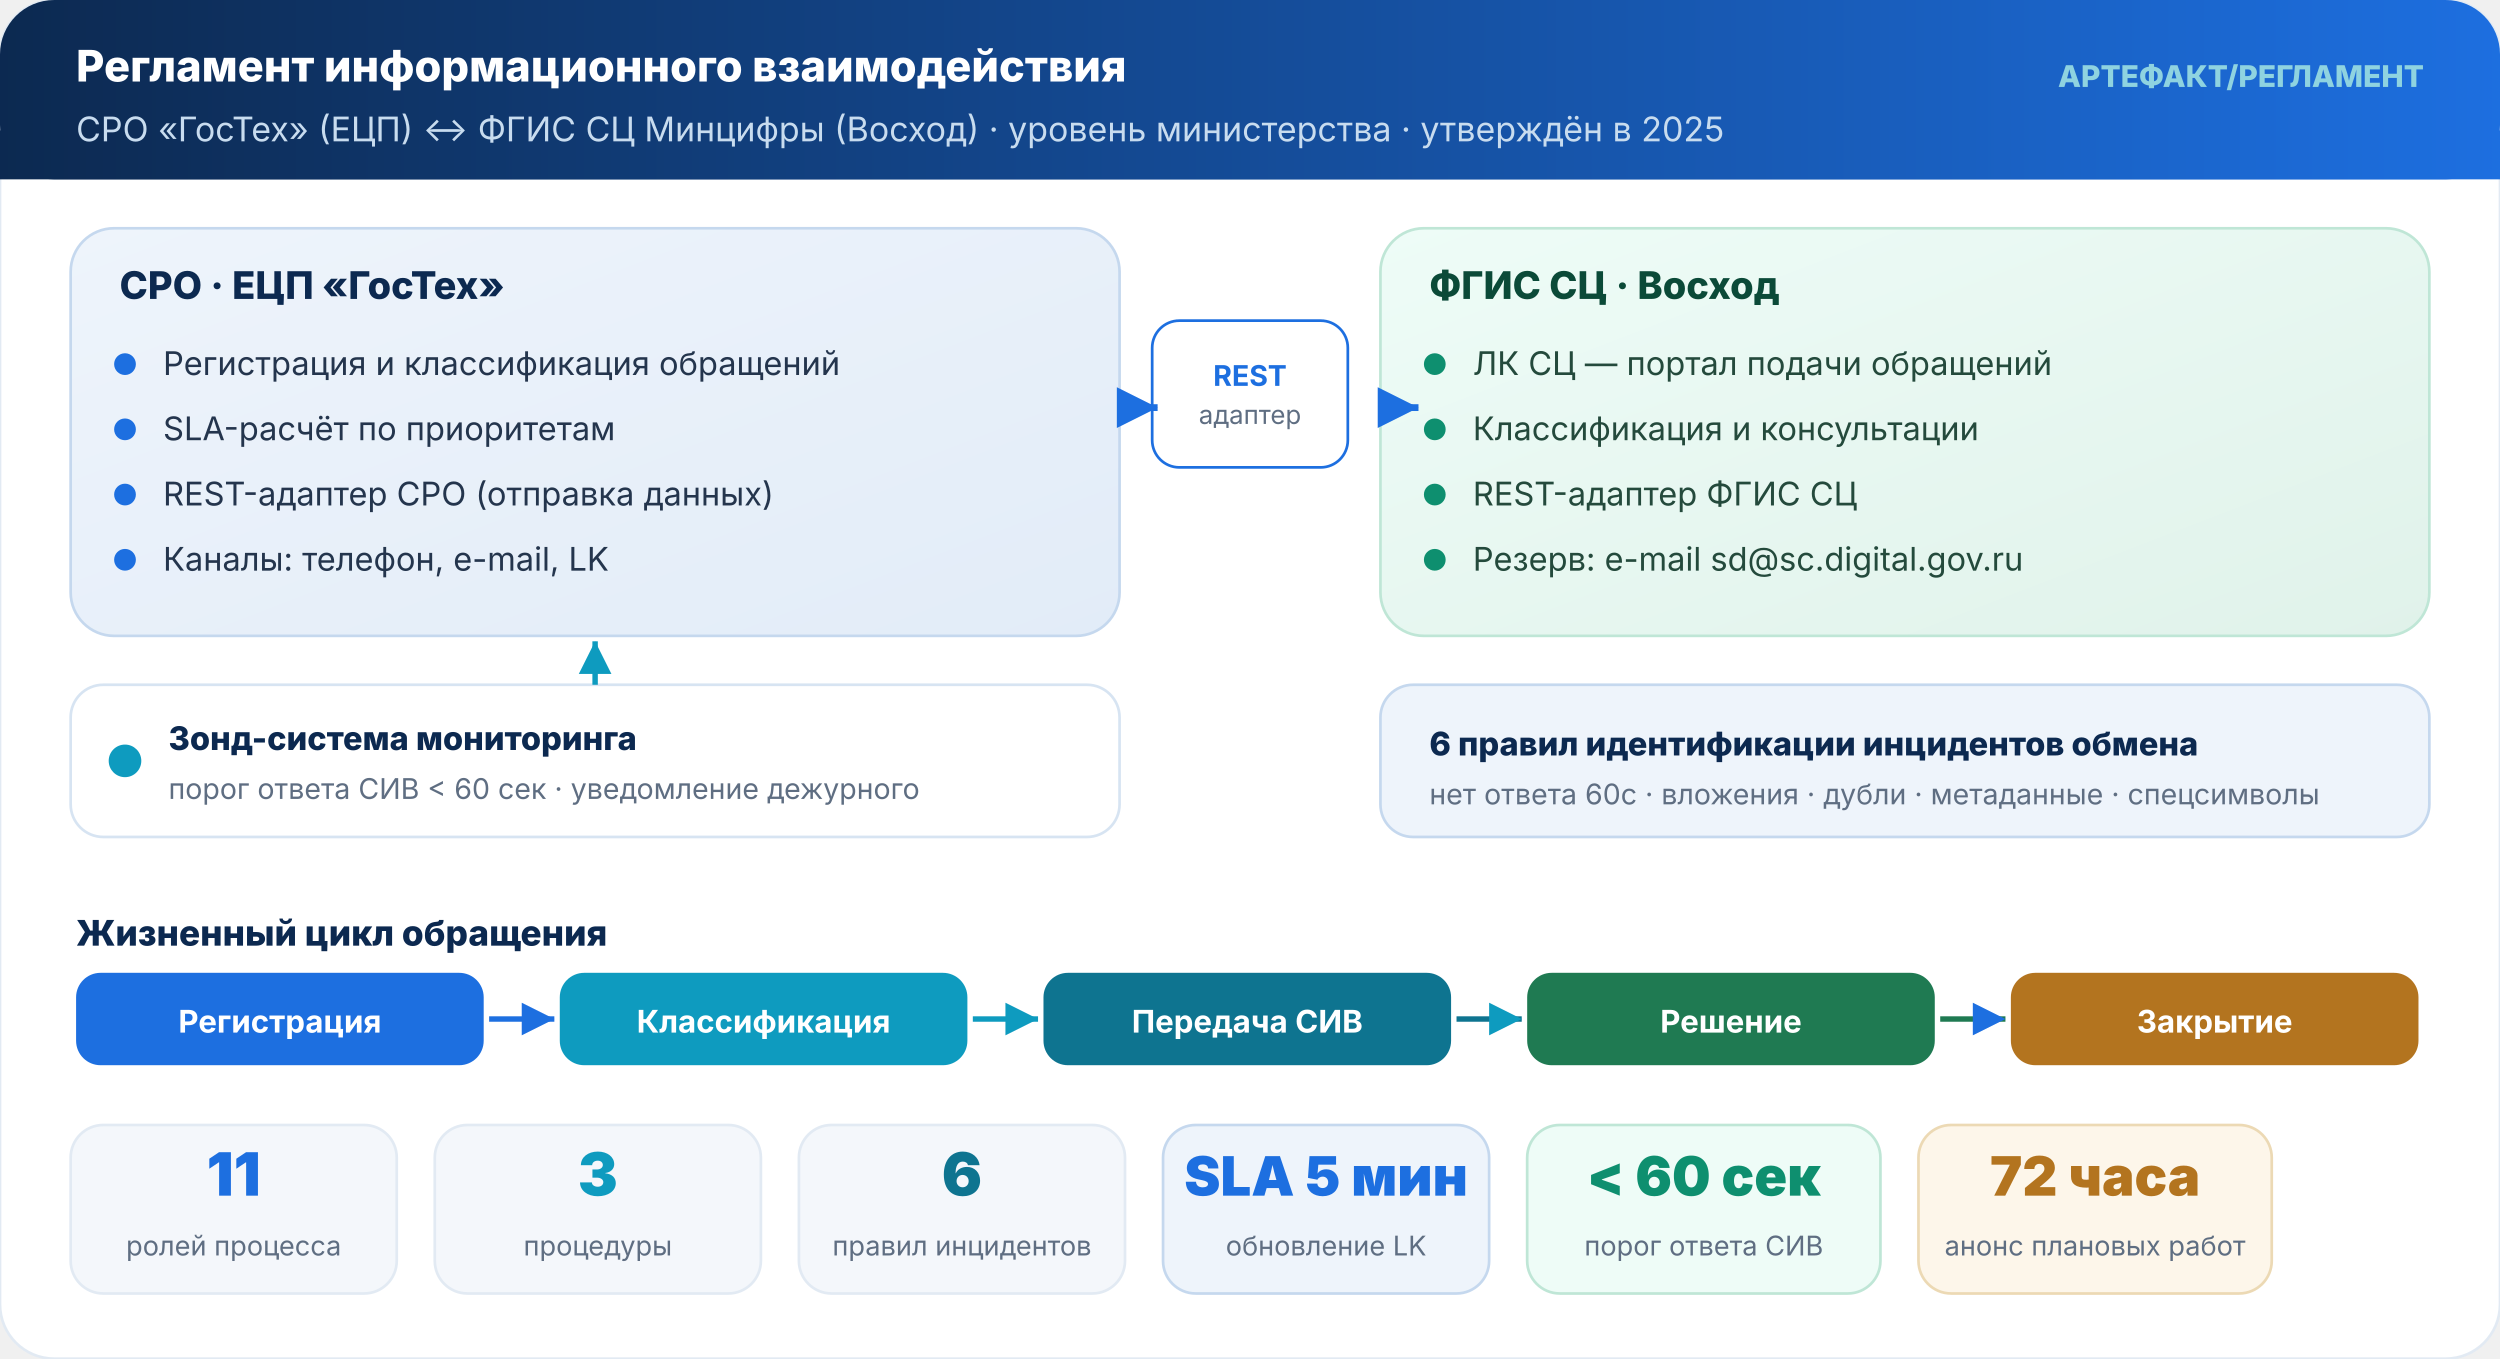
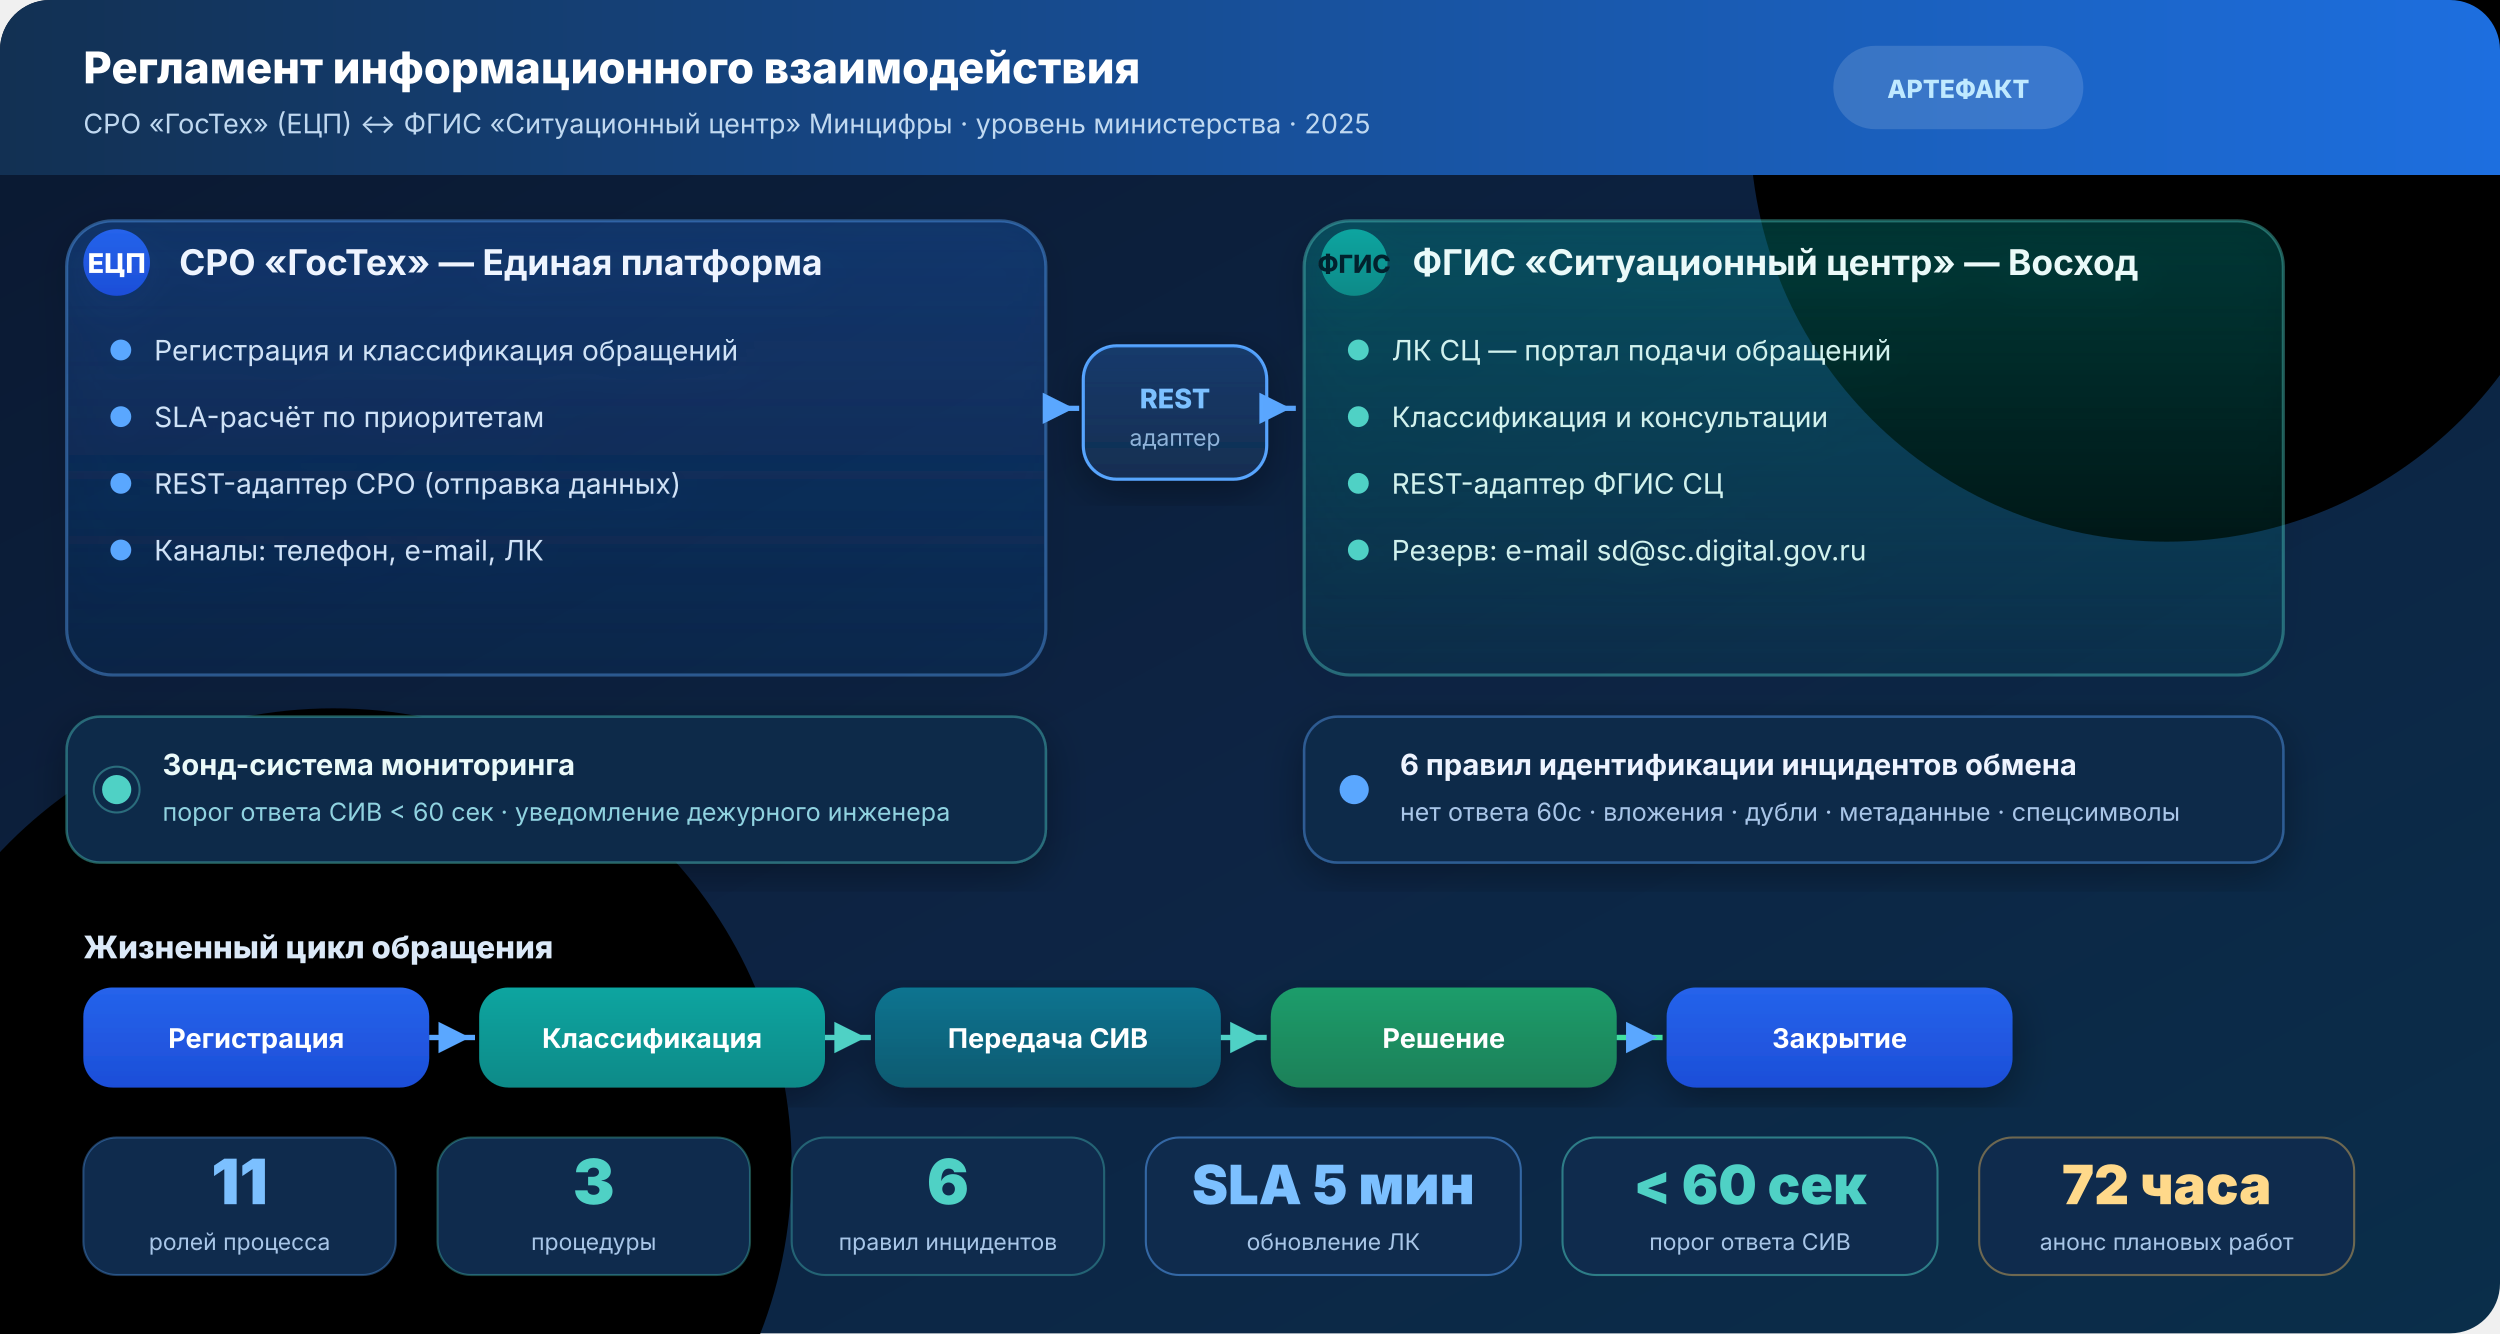
- <svg xmlns="http://www.w3.org/2000/svg" width="920" height="500" viewBox="0 0 920 500" role="img" aria-label="Схема регламента информационного взаимодействия ГосТех и МинЦифры">
+ <svg xmlns="http://www.w3.org/2000/svg" width="1200" height="640" viewBox="0 0 1200 640" role="img" aria-label="Регламент информационного взаимодействия: СРО ГосТех ЕЦП и ФГИС СЦ Минцифры">
  <defs>
-     <linearGradient id="hd" x1="0" y1="0" x2="1" y2="0">
-       <stop offset="0" stop-color="#0c2950" />
+     <linearGradient id="bgG" x1="0" y1="0" x2="1" y2="1">
+       <stop offset="0" stop-color="#0a1830" />
+       <stop offset="0.55" stop-color="#0d2444" />
+       <stop offset="1" stop-color="#0a2e4a" />
+     </linearGradient>
+     <linearGradient id="hdG" x1="0" y1="0" x2="1" y2="0">
+       <stop offset="0" stop-color="#123052" />
      <stop offset="1" stop-color="#1d6fe0" />
    </linearGradient>
-     <linearGradient id="ecp" x1="0" y1="0" x2="1" y2="1">
-       <stop offset="0" stop-color="#eef4fb" />
-       <stop offset="1" stop-color="#e2ecf8" />
+     <linearGradient id="glasA" x1="0" y1="0" x2="0" y2="1">
+       <stop offset="0" stop-color="#1d6fe0" stop-opacity=".28" />
+       <stop offset="1" stop-color="#1d6fe0" stop-opacity=".06" />
    </linearGradient>
-     <linearGradient id="vos" x1="0" y1="0" x2="1" y2="1">
-       <stop offset="0" stop-color="#eefcf7" />
-       <stop offset="1" stop-color="#e0f2ea" />
+     <linearGradient id="glasB" x1="0" y1="0" x2="0" y2="1">
+       <stop offset="0" stop-color="#0ea5a0" stop-opacity=".3" />
+       <stop offset="1" stop-color="#0ea5a0" stop-opacity=".05" />
    </linearGradient>
-     <marker id="ar" markerWidth="8" markerHeight="8" refX="6" refY="3" orient="auto">
-       <path d="M0,0 L6,3 L0,6 z" fill="#1d6fe0" />
+     <linearGradient id="chipA" x1="0" y1="0" x2="0" y2="1">
+       <stop offset="0" stop-color="#2563eb" />
+       <stop offset="1" stop-color="#1d4ed8" />
+     </linearGradient>
+     <linearGradient id="chipCyan" x1="0" y1="0" x2="0" y2="1">
+       <stop offset="0" stop-color="#0ea5a0" />
+       <stop offset="1" stop-color="#0d8a88" />
+     </linearGradient>
+     <linearGradient id="chipTeal" x1="0" y1="0" x2="0" y2="1">
+       <stop offset="0" stop-color="#0e7490" />
+       <stop offset="1" stop-color="#0b5a70" />
+     </linearGradient>
+     <linearGradient id="chipGreen" x1="0" y1="0" x2="0" y2="1">
+       <stop offset="0" stop-color="#1f9d6b" />
+       <stop offset="1" stop-color="#1a8058" />
+     </linearGradient>
+     <filter id="shadow" x="-20%" y="-20%" width="140%" height="140%">
+       <feDropShadow dx="0" dy="6" stdDeviation="10" flood-color="#000" flood-opacity=".35" />
+     </filter>
+     <filter id="glowB" x="-50%" y="-50%" width="200%" height="200%">
+       <feGaussianBlur stdDeviation="3" result="b" />
+     </filter>
+     <marker id="arA" markerWidth="8" markerHeight="8" refX="7" refY="3" orient="auto">
+       <path d="M0,0 L6,3 L0,6 z" fill="#5aa7ff" />
    </marker>
-     <marker id="ar2" markerWidth="8" markerHeight="8" refX="6" refY="3" orient="auto">
-       <path d="M0,0 L6,3 L0,6 z" fill="#0e9bbf" />
+     <marker id="arC" markerWidth="8" markerHeight="8" refX="7" refY="3" orient="auto">
+       <path d="M0,0 L6,3 L0,6 z" fill="#4fd1c5" />
    </marker>
  </defs>
-   <rect width="920" height="500" rx="20" fill="#ffffff" stroke="#e2eaf3" />
-   <rect x="0" y="0" width="920" height="66" rx="20" fill="url(#hd)" />
-   <rect x="0" y="48" width="920" height="18" fill="url(#hd)" />
-   <text x="28" y="30" font-size="16" font-weight="800" fill="#ffffff" font-family="Inter,system-ui,sans-serif">Регламент информационного взаимодействия</text>
-   <text x="28" y="52" font-size="12.5" fill="#c8dcef" font-family="Inter,system-ui,sans-serif">СРО «ГосТех» (ЕЦП) ↔ ФГИС СЦ Минцифры (Восход) · уровень министерства · утверждён в 2025</text>
-   <text x="892" y="32" text-anchor="end" font-size="11" font-weight="800" fill="#8fd3e0" font-family="Inter,system-ui,sans-serif">АРТЕФАКТ/РЕГЛАМЕНТ</text>
-   <rect x="26" y="84" width="386" height="150" rx="16" fill="url(#ecp)" stroke="#c5d8ee" />
-   <text x="44" y="110" font-size="14" font-weight="800" fill="#0c2950" font-family="Inter,system-ui,sans-serif">СРО · ЕЦП «ГосТех»</text>
-   <g font-family="Inter,system-ui,sans-serif">
-     <circle cx="46" cy="134" r="4" fill="#1d6fe0" />
-     <text x="60" y="138" font-size="12" fill="#24354d">Регистрация и классификация обращений</text>
-     <circle cx="46" cy="158" r="4" fill="#1d6fe0" />
-     <text x="60" y="162" font-size="12" fill="#24354d">SLA-расчёт по приоритетам</text>
-     <circle cx="46" cy="182" r="4" fill="#1d6fe0" />
-     <text x="60" y="186" font-size="12" fill="#24354d">REST-адаптер СРО (отправка данных)</text>
-     <circle cx="46" cy="206" r="4" fill="#1d6fe0" />
-     <text x="60" y="210" font-size="12" fill="#24354d">Каналы: телефон, e-mail, LK</text>
+   <rect width="1200" height="640" rx="24" fill="url(#bgG)" />
+   <circle cx="1040" cy="60" r="200" fill="oklch(0.7 0.14 250 / .14)" />
+   <circle cx="160" cy="560" r="220" fill="oklch(0.7 0.15 190 / .1)" />
+   <rect x="0" y="0" width="1200" height="84" rx="24" fill="url(#hdG)" />
+   <rect x="0" y="60" width="1200" height="24" fill="url(#hdG)" />
+   <text x="40" y="40" font-size="21" font-weight="800" fill="#ffffff" font-family="Inter,system-ui,sans-serif">Регламент информационного взаимодействия</text>
+   <text x="40" y="64" font-size="13" fill="#bfd8f0" font-family="Inter,system-ui,sans-serif">СРО «ГосТех» (ЕЦП) ↔ ФГИС «Ситуационный центр» Минцифры · уровень министерства · 2025</text>
+   <rect x="880" y="22" width="120" height="40" rx="20" fill="#ffffff" opacity=".14" />
+   <text x="940" y="47" text-anchor="middle" font-size="12" font-weight="800" fill="#bfe9ff" font-family="Inter,system-ui,sans-serif">АРТЕФАКТ</text>
+   <g filter="url(#shadow)">
+     <rect x="32" y="106" width="470" height="218" rx="22" fill="url(#glasA)" stroke="rgba(90,167,255,.4)" stroke-width="1.5" />
+     <circle cx="56" cy="126" r="16" fill="url(#chipA)" />
+     <text x="56" y="131" text-anchor="middle" font-size="13" font-weight="800" fill="#fff" font-family="Inter,system-ui,sans-serif">ЕЦП</text>
+     <text x="86" y="132" font-size="17" font-weight="700" fill="#eef4ff" font-family="Inter,system-ui,sans-serif">СРО «ГосТех» — Единая платформа</text>
+     <g font-family="Inter,system-ui,sans-serif">
+       <circle cx="58" cy="168" r="5" fill="#5aa7ff" />
+       <text x="74" y="173" font-size="13.5" fill="#cfe2f7">Регистрация и классификация обращений</text>
+       <circle cx="58" cy="200" r="5" fill="#5aa7ff" />
+       <text x="74" y="205" font-size="13.5" fill="#cfe2f7">SLA-расчёт по приоритетам</text>
+       <circle cx="58" cy="232" r="5" fill="#5aa7ff" />
+       <text x="74" y="237" font-size="13.5" fill="#cfe2f7">REST-адаптер СРО (отправка данных)</text>
+       <circle cx="58" cy="264" r="5" fill="#5aa7ff" />
+       <text x="74" y="269" font-size="13.5" fill="#cfe2f7">Каналы: телефон, e-mail, ЛК</text>
+     </g>
  </g>
-   <rect x="508" y="84" width="386" height="150" rx="16" fill="url(#vos)" stroke="#bfe6d6" />
-   <text x="526" y="110" font-size="14" font-weight="800" fill="#0b4a38" font-family="Inter,system-ui,sans-serif">ФГИС СЦ · Восход</text>
-   <g font-family="Inter,system-ui,sans-serif">
-     <circle cx="528" cy="134" r="4" fill="#0e8f6f" />
-     <text x="542" y="138" font-size="12" fill="#244a3c">ЛК СЦ — портал подачи обращений</text>
-     <circle cx="528" cy="158" r="4" fill="#0e8f6f" />
-     <text x="542" y="162" font-size="12" fill="#244a3c">Классификация и консультации</text>
-     <circle cx="528" cy="182" r="4" fill="#0e8f6f" />
-     <text x="542" y="186" font-size="12" fill="#244a3c">REST-адаптер ФГИС СЦ</text>
-     <circle cx="528" cy="206" r="4" fill="#0e8f6f" />
-     <text x="542" y="210" font-size="12" fill="#244a3c">Резерв: e-mail sd@sc.digital.gov.ru</text>
+   <g filter="url(#shadow)">
+     <rect x="520" y="166" width="88" height="64" rx="16" fill="#112b4a" stroke="#5aa7ff" stroke-width="1.5" />
+     <rect x="520" y="166" width="88" height="64" rx="16" fill="url(#glasA)" opacity=".8" />
+     <text x="564" y="196" text-anchor="middle" font-size="13" font-weight="800" fill="#7cc0ff" font-family="Inter,system-ui,sans-serif">REST</text>
+     <text x="564" y="214" text-anchor="middle" font-size="11" fill="#8fb3d9" font-family="Inter,system-ui,sans-serif">адаптер</text>
  </g>
-   <rect x="424" y="118" width="72" height="54" rx="10" fill="#ffffff" stroke="#1d6fe0" />
-   <text x="460" y="142" text-anchor="middle" font-size="10.5" font-weight="700" fill="#1d6fe0" font-family="Inter,system-ui,sans-serif">REST</text>
-   <text x="460" y="156" text-anchor="middle" font-size="9.5" fill="#5f6e82" font-family="Inter,system-ui,sans-serif">адаптер</text>
-   <line x1="412" y1="150" x2="426" y2="150" stroke="#1d6fe0" stroke-width="2.5" marker-end="url(#ar)" />
-   <line x1="508" y1="150" x2="522" y2="150" stroke="#1d6fe0" stroke-width="2.5" marker-end="url(#ar)" />
-   <rect x="26" y="252" width="386" height="56" rx="12" fill="#ffffff" stroke="#d7e4f2" />
-   <circle cx="46" cy="280" r="6" fill="#0e9bbf" />
-   <text x="62" y="276" font-size="12" font-weight="800" fill="#0c2950" font-family="Inter,system-ui,sans-serif">Зонд-система мониторинга</text>
-   <text x="62" y="294" font-size="10.5" fill="#5f6e82" font-family="Inter,system-ui,sans-serif">порог ответа СИВ &lt; 60 сек · уведомление дежурного</text>
-   <line x1="219" y1="252" x2="219" y2="236" stroke="#0e9bbf" stroke-width="2" marker-end="url(#ar2)" />
-   <rect x="508" y="252" width="386" height="56" rx="12" fill="#eef4fb" stroke="#c5d8ee" />
-   <text x="526" y="278" font-size="12" font-weight="800" fill="#0c2950" font-family="Inter,system-ui,sans-serif">6 правил идентификации инцидентов обмена</text>
-   <text x="526" y="296" font-size="10.5" fill="#5f6e82" font-family="Inter,system-ui,sans-serif">нет ответа 60с · вложения · дубли · метаданные · спецсимволы</text>
-   <g font-family="Inter,system-ui,sans-serif">
-     <text x="28" y="348" font-size="13" font-weight="800" fill="#0c2950">Жизненный цикл обращения</text>
-     <rect x="28" y="358" width="150" height="34" rx="9" fill="#1d6fe0" />
-     <text x="103" y="380" text-anchor="middle" font-size="11.5" font-weight="700" fill="#fff">Регистрация</text>
-     <line x1="180" y1="375" x2="204" y2="375" stroke="#1d6fe0" stroke-width="2" marker-end="url(#ar)" />
-     <rect x="206" y="358" width="150" height="34" rx="9" fill="#0e9bbf" />
-     <text x="281" y="380" text-anchor="middle" font-size="11.5" font-weight="700" fill="#fff">Классификация</text>
-     <line x1="358" y1="375" x2="382" y2="375" stroke="#0e9bbf" stroke-width="2" marker-end="url(#ar2)" />
-     <rect x="384" y="358" width="150" height="34" rx="9" fill="#0e7490" />
-     <text x="459" y="380" text-anchor="middle" font-size="11.5" font-weight="700" fill="#fff">Передача СИВ</text>
-     <line x1="536" y1="375" x2="560" y2="375" stroke="#0e7490" stroke-width="2" marker-end="url(#ar2)" />
-     <rect x="562" y="358" width="150" height="34" rx="9" fill="#1f7a52" />
-     <text x="637" y="380" text-anchor="middle" font-size="11.5" font-weight="700" fill="#fff">Решение</text>
-     <line x1="714" y1="375" x2="738" y2="375" stroke="#1f7a52" stroke-width="2" marker-end="url(#ar)" />
-     <rect x="740" y="358" width="150" height="34" rx="9" fill="#b3741f" />
-     <text x="815" y="380" text-anchor="middle" font-size="11.5" font-weight="700" fill="#fff">Закрытие</text>
+   <line x1="506" y1="196" x2="518" y2="196" stroke="#5aa7ff" stroke-width="2.5" marker-end="url(#arA)" />
+   <line x1="610" y1="196" x2="622" y2="196" stroke="#5aa7ff" stroke-width="2.5" marker-end="url(#arA)" />
+   <g filter="url(#shadow)">
+     <rect x="626" y="106" width="470" height="218" rx="22" fill="url(#glasB)" stroke="rgba(79,209,197,.4)" stroke-width="1.5" />
+     <circle cx="650" cy="126" r="16" fill="url(#chipCyan)" />
+     <text x="650" y="131" text-anchor="middle" font-size="12" font-weight="800" fill="#06212e" font-family="Inter,system-ui,sans-serif">ФГИС</text>
+     <text x="678" y="132" font-size="17" font-weight="700" fill="#eafaf9" font-family="Inter,system-ui,sans-serif">ФГИС «Ситуационный центр» — Восход</text>
+     <g font-family="Inter,system-ui,sans-serif">
+       <circle cx="652" cy="168" r="5" fill="#4fd1c5" />
+       <text x="668" y="173" font-size="13.5" fill="#d1f2ee">ЛК СЦ — портал подачи обращений</text>
+       <circle cx="652" cy="200" r="5" fill="#4fd1c5" />
+       <text x="668" y="205" font-size="13.5" fill="#d1f2ee">Классификация и консультации</text>
+       <circle cx="652" cy="232" r="5" fill="#4fd1c5" />
+       <text x="668" y="237" font-size="13.5" fill="#d1f2ee">REST-адаптер ФГИС СЦ</text>
+       <circle cx="652" cy="264" r="5" fill="#4fd1c5" />
+       <text x="668" y="269" font-size="13.5" fill="#d1f2ee">Резерв: e-mail sd@sc.digital.gov.ru</text>
+     </g>
+   </g>
+   <g filter="url(#shadow)">
+     <rect x="32" y="344" width="470" height="70" rx="16" fill="#10294a" stroke="rgba(79,209,197,.4)" stroke-width="1.2" />
+     <circle cx="56" cy="379" r="7" fill="#4fd1c5" />
+     <circle cx="56" cy="379" r="11" fill="none" stroke="#4fd1c5" stroke-width="1" opacity=".4" />
+     <text x="78" y="372" font-size="14" font-weight="700" fill="#eafaf9" font-family="Inter,system-ui,sans-serif">Зонд-система мониторинга</text>
+     <text x="78" y="394" font-size="12" fill="#8fd3e0" font-family="Inter,system-ui,sans-serif">порог ответа СИВ &lt; 60 сек · уведомление дежурного инженера</text>
+   </g>
+   <g filter="url(#shadow)">
+     <rect x="626" y="344" width="470" height="70" rx="16" fill="#10294a" stroke="rgba(90,167,255,.4)" stroke-width="1.2" />
+     <circle cx="650" cy="379" r="7" fill="#5aa7ff" />
+     <text x="672" y="372" font-size="14" font-weight="700" fill="#eef4ff" font-family="Inter,system-ui,sans-serif">6 правил идентификации инцидентов обмена</text>
+     <text x="672" y="394" font-size="12" fill="#a8c6e8" font-family="Inter,system-ui,sans-serif">нет ответа 60с · вложения · дубли · метаданные · спецсимволы</text>
+   </g>
+   <text x="40" y="460" font-size="15" font-weight="800" fill="#dbe9f8" font-family="Inter,system-ui,sans-serif">Жизненный цикл обращения</text>
+   <g filter="url(#shadow)" font-family="Inter,system-ui,sans-serif">
+     <rect x="40" y="474" width="166" height="48" rx="14" fill="url(#chipA)" />
+     <text x="123" y="503" text-anchor="middle" font-size="13" font-weight="700" fill="#fff">Регистрация</text>
+     <rect x="230" y="474" width="166" height="48" rx="14" fill="url(#chipCyan)" />
+     <text x="313" y="503" text-anchor="middle" font-size="13" font-weight="700" fill="#fff">Классификация</text>
+     <rect x="420" y="474" width="166" height="48" rx="14" fill="url(#chipTeal)" />
+     <text x="503" y="503" text-anchor="middle" font-size="13" font-weight="700" fill="#fff">Передача СИВ</text>
+     <rect x="610" y="474" width="166" height="48" rx="14" fill="url(#chipGreen)" />
+     <text x="693" y="503" text-anchor="middle" font-size="13" font-weight="700" fill="#fff">Решение</text>
+     <rect x="800" y="474" width="166" height="48" rx="14" fill="url(#chipA)" />
+     <text x="883" y="503" text-anchor="middle" font-size="13" font-weight="700" fill="#fff">Закрытие</text>
+     <line x1="206" y1="498" x2="228" y2="498" stroke="#5aa7ff" stroke-width="2.5" marker-end="url(#arA)" />
+     <line x1="396" y1="498" x2="418" y2="498" stroke="#4fd1c5" stroke-width="2.5" marker-end="url(#arC)" />
+     <line x1="586" y1="498" x2="608" y2="498" stroke="#4fd1c5" stroke-width="2.5" marker-end="url(#arC)" />
+     <line x1="776" y1="498" x2="798" y2="498" stroke="#3fe0a0" stroke-width="2.5" marker-end="url(#arA)" />
  </g>
  <g font-family="Inter,system-ui,sans-serif">
-     <rect x="26" y="414" width="120" height="62" rx="12" fill="#f4f7fb" stroke="#e2eaf3" />
-     <text x="86" y="440" text-anchor="middle" font-size="22" font-weight="900" fill="#1d6fe0">11</text>
-     <text x="86" y="462" text-anchor="middle" font-size="10" fill="#5f6e82">ролей процесса</text>
-     <rect x="160" y="414" width="120" height="62" rx="12" fill="#f4f7fb" stroke="#e2eaf3" />
-     <text x="220" y="440" text-anchor="middle" font-size="22" font-weight="900" fill="#0e9bbf">3</text>
-     <text x="220" y="462" text-anchor="middle" font-size="10" fill="#5f6e82">процедуры</text>
-     <rect x="294" y="414" width="120" height="62" rx="12" fill="#f4f7fb" stroke="#e2eaf3" />
-     <text x="354" y="440" text-anchor="middle" font-size="22" font-weight="900" fill="#0e7490">6</text>
-     <text x="354" y="462" text-anchor="middle" font-size="10" fill="#5f6e82">правил инцидентов</text>
-     <rect x="428" y="414" width="120" height="62" rx="12" fill="#eef4fb" stroke="#c5d8ee" />
-     <text x="488" y="440" text-anchor="middle" font-size="20" font-weight="900" fill="#1d6fe0">SLA 5 мин</text>
-     <text x="488" y="462" text-anchor="middle" font-size="10" fill="#5f6e82">обновление LK</text>
-     <rect x="562" y="414" width="130" height="62" rx="12" fill="#eefcf7" stroke="#bfe6d6" />
-     <text x="627" y="440" text-anchor="middle" font-size="20" font-weight="900" fill="#0e8f6f">&lt; 60 сек</text>
-     <text x="627" y="462" text-anchor="middle" font-size="10" fill="#5f6e82">порог ответа СИВ</text>
-     <rect x="706" y="414" width="130" height="62" rx="12" fill="#fdf6ea" stroke="#ecd9b4" />
-     <text x="771" y="440" text-anchor="middle" font-size="20" font-weight="900" fill="#b3741f">72 часа</text>
-     <text x="771" y="462" text-anchor="middle" font-size="10" fill="#5f6e82">анонс плановых работ</text>
+     <rect x="40" y="546" width="150" height="66" rx="16" fill="#0f2b4d" stroke="rgba(90,167,255,.35)" />
+     <text x="115" y="578" text-anchor="middle" font-size="30" font-weight="900" fill="#7cc0ff">11</text>
+     <text x="115" y="600" text-anchor="middle" font-size="11" fill="#a8c6e8">ролей процесса</text>
+     <rect x="210" y="546" width="150" height="66" rx="16" fill="#0f2b4d" stroke="rgba(79,209,197,.35)" />
+     <text x="285" y="578" text-anchor="middle" font-size="30" font-weight="900" fill="#4fd1c5">3</text>
+     <text x="285" y="600" text-anchor="middle" font-size="11" fill="#a8c6e8">процедуры</text>
+     <rect x="380" y="546" width="150" height="66" rx="16" fill="#0f2b4d" stroke="rgba(79,209,197,.35)" />
+     <text x="455" y="578" text-anchor="middle" font-size="30" font-weight="900" fill="#4fd1c5">6</text>
+     <text x="455" y="600" text-anchor="middle" font-size="11" fill="#a8c6e8">правил инцидентов</text>
+     <rect x="550" y="546" width="180" height="66" rx="16" fill="#0f2b4d" stroke="rgba(90,167,255,.5)" />
+     <text x="640" y="578" text-anchor="middle" font-size="26" font-weight="900" fill="#7cc0ff">SLA 5 мин</text>
+     <text x="640" y="600" text-anchor="middle" font-size="11" fill="#a8c6e8">обновление ЛК</text>
+     <rect x="750" y="546" width="180" height="66" rx="16" fill="#0f2b4d" stroke="rgba(79,209,197,.5)" />
+     <text x="840" y="578" text-anchor="middle" font-size="26" font-weight="900" fill="#4fd1c5">&lt; 60 сек</text>
+     <text x="840" y="600" text-anchor="middle" font-size="11" fill="#a8c6e8">порог ответа СИВ</text>
+     <rect x="950" y="546" width="180" height="66" rx="16" fill="#0f2b4d" stroke="rgba(255,196,90,.4)" />
+     <text x="1040" y="578" text-anchor="middle" font-size="26" font-weight="900" fill="#ffd98a">72 часа</text>
+     <text x="1040" y="600" text-anchor="middle" font-size="11" fill="#a8c6e8">анонс плановых работ</text>
  </g>
</svg>
